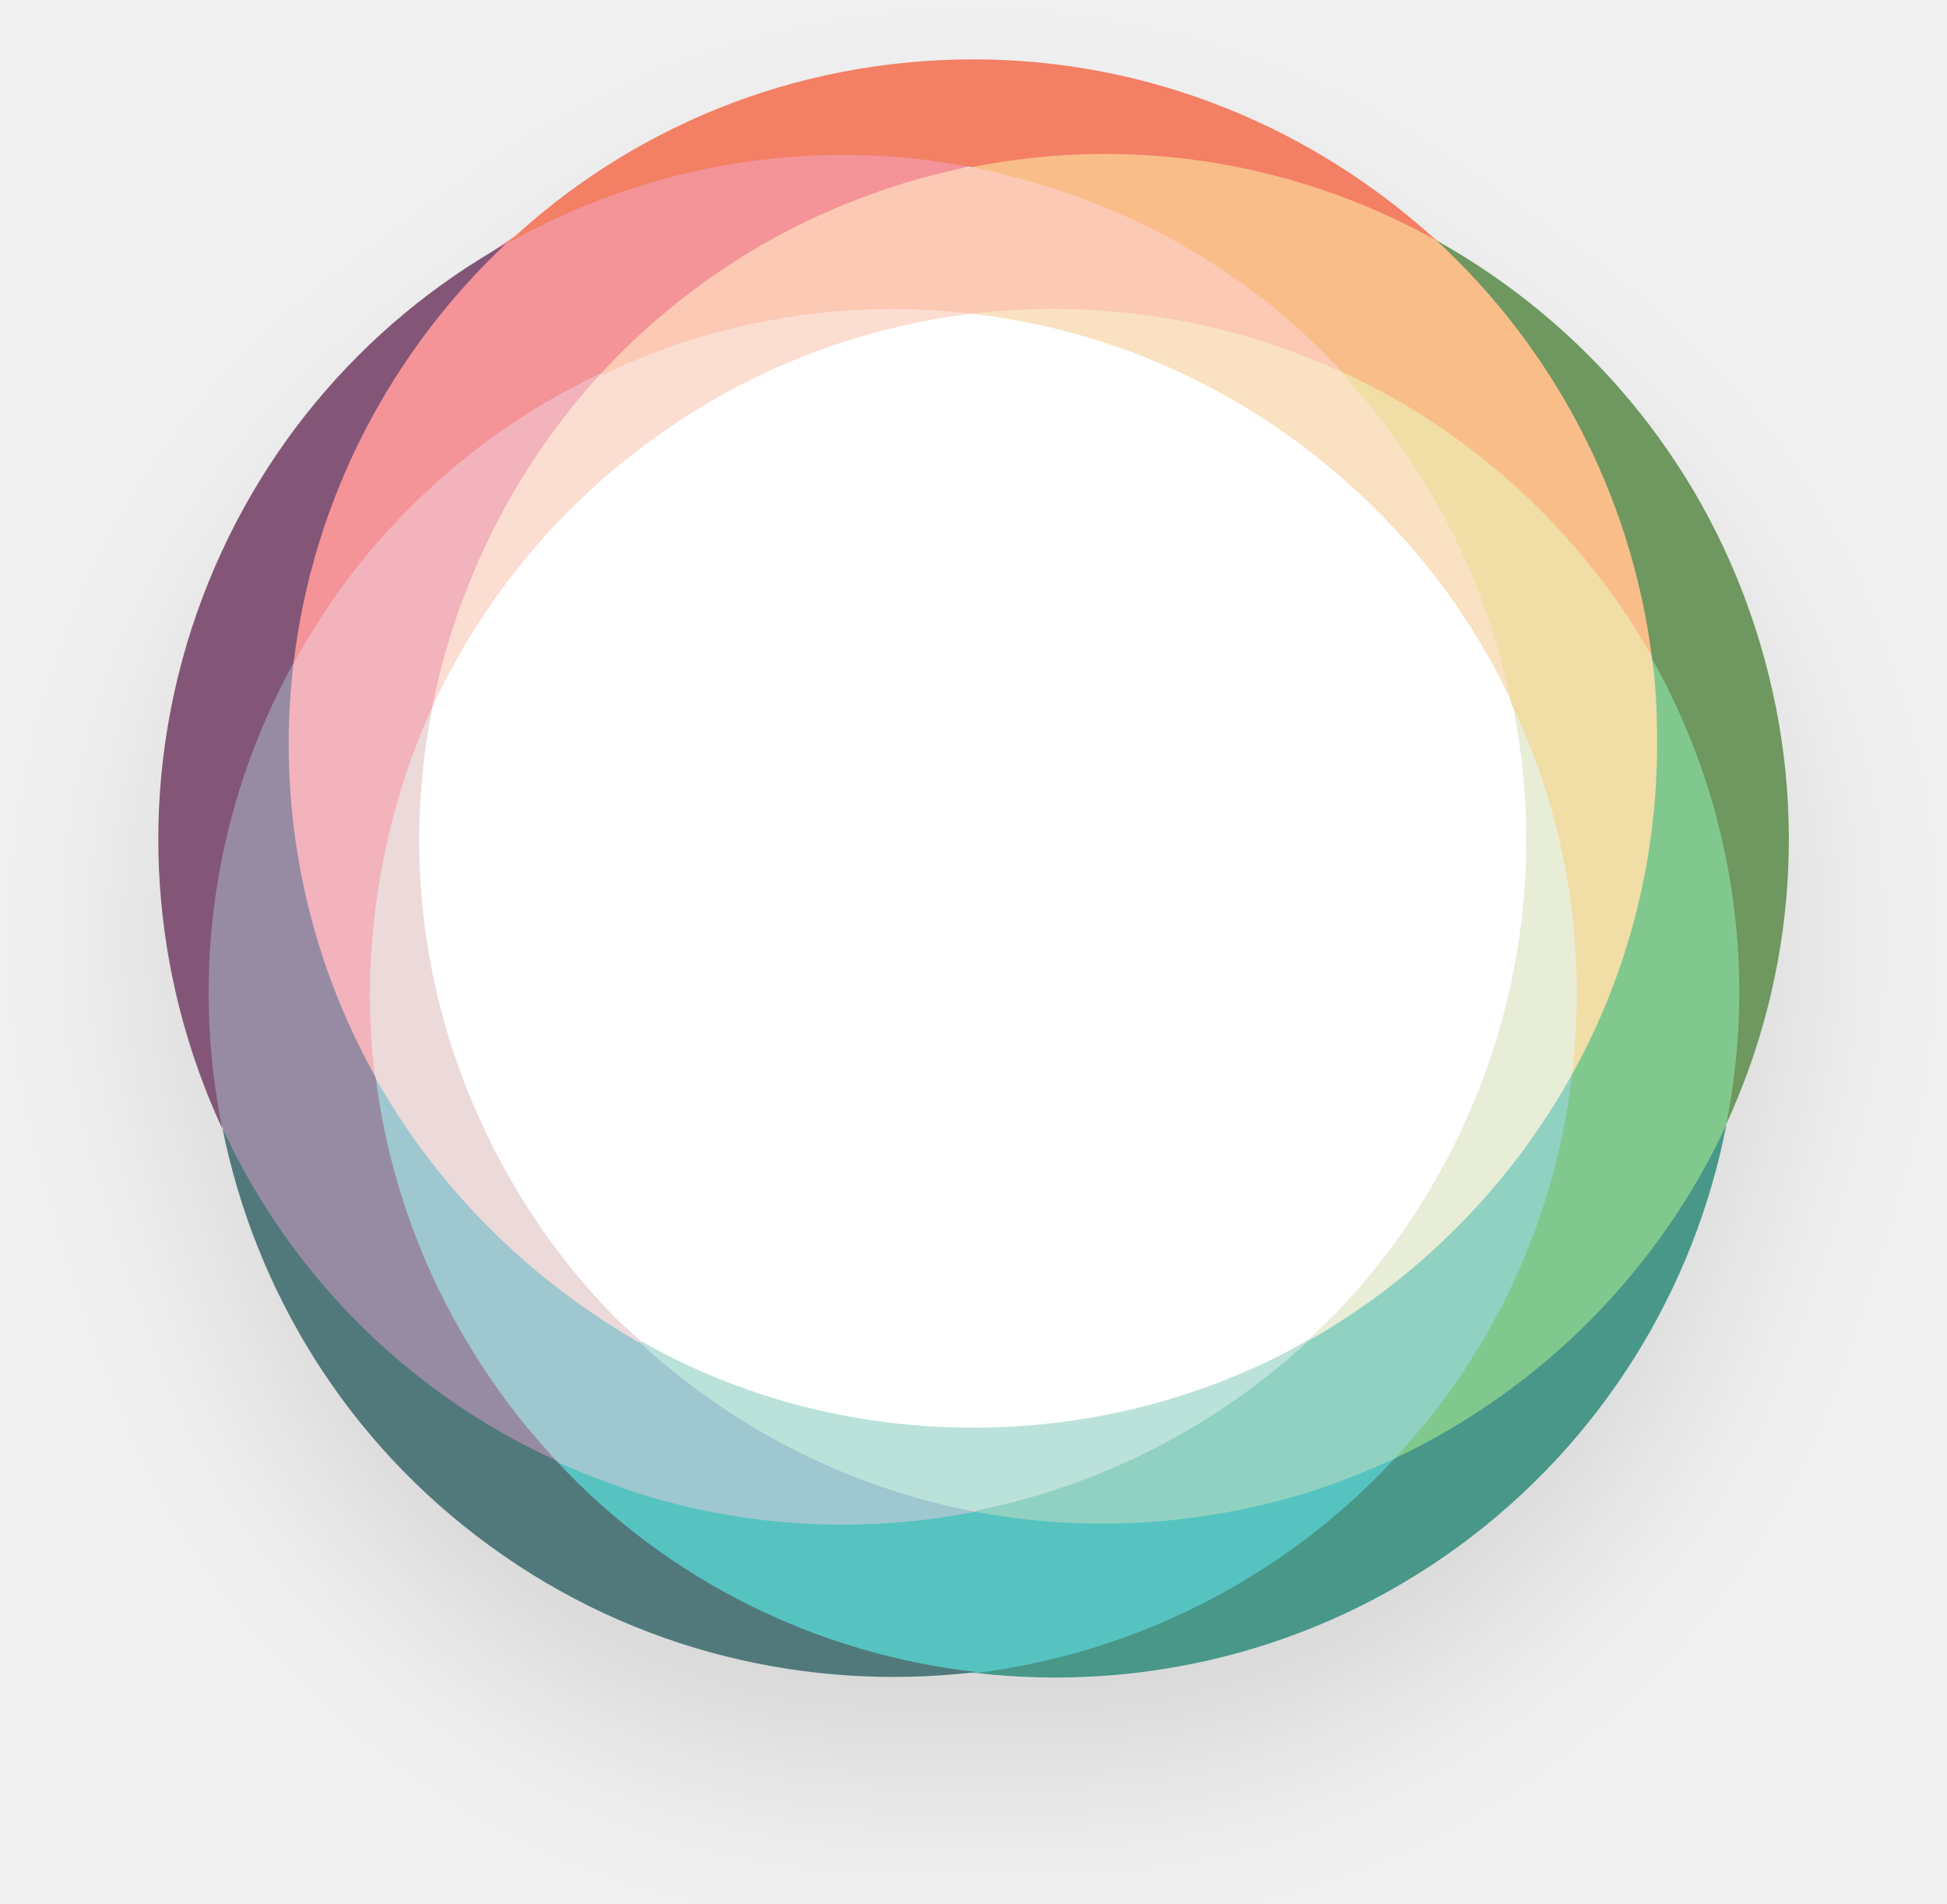
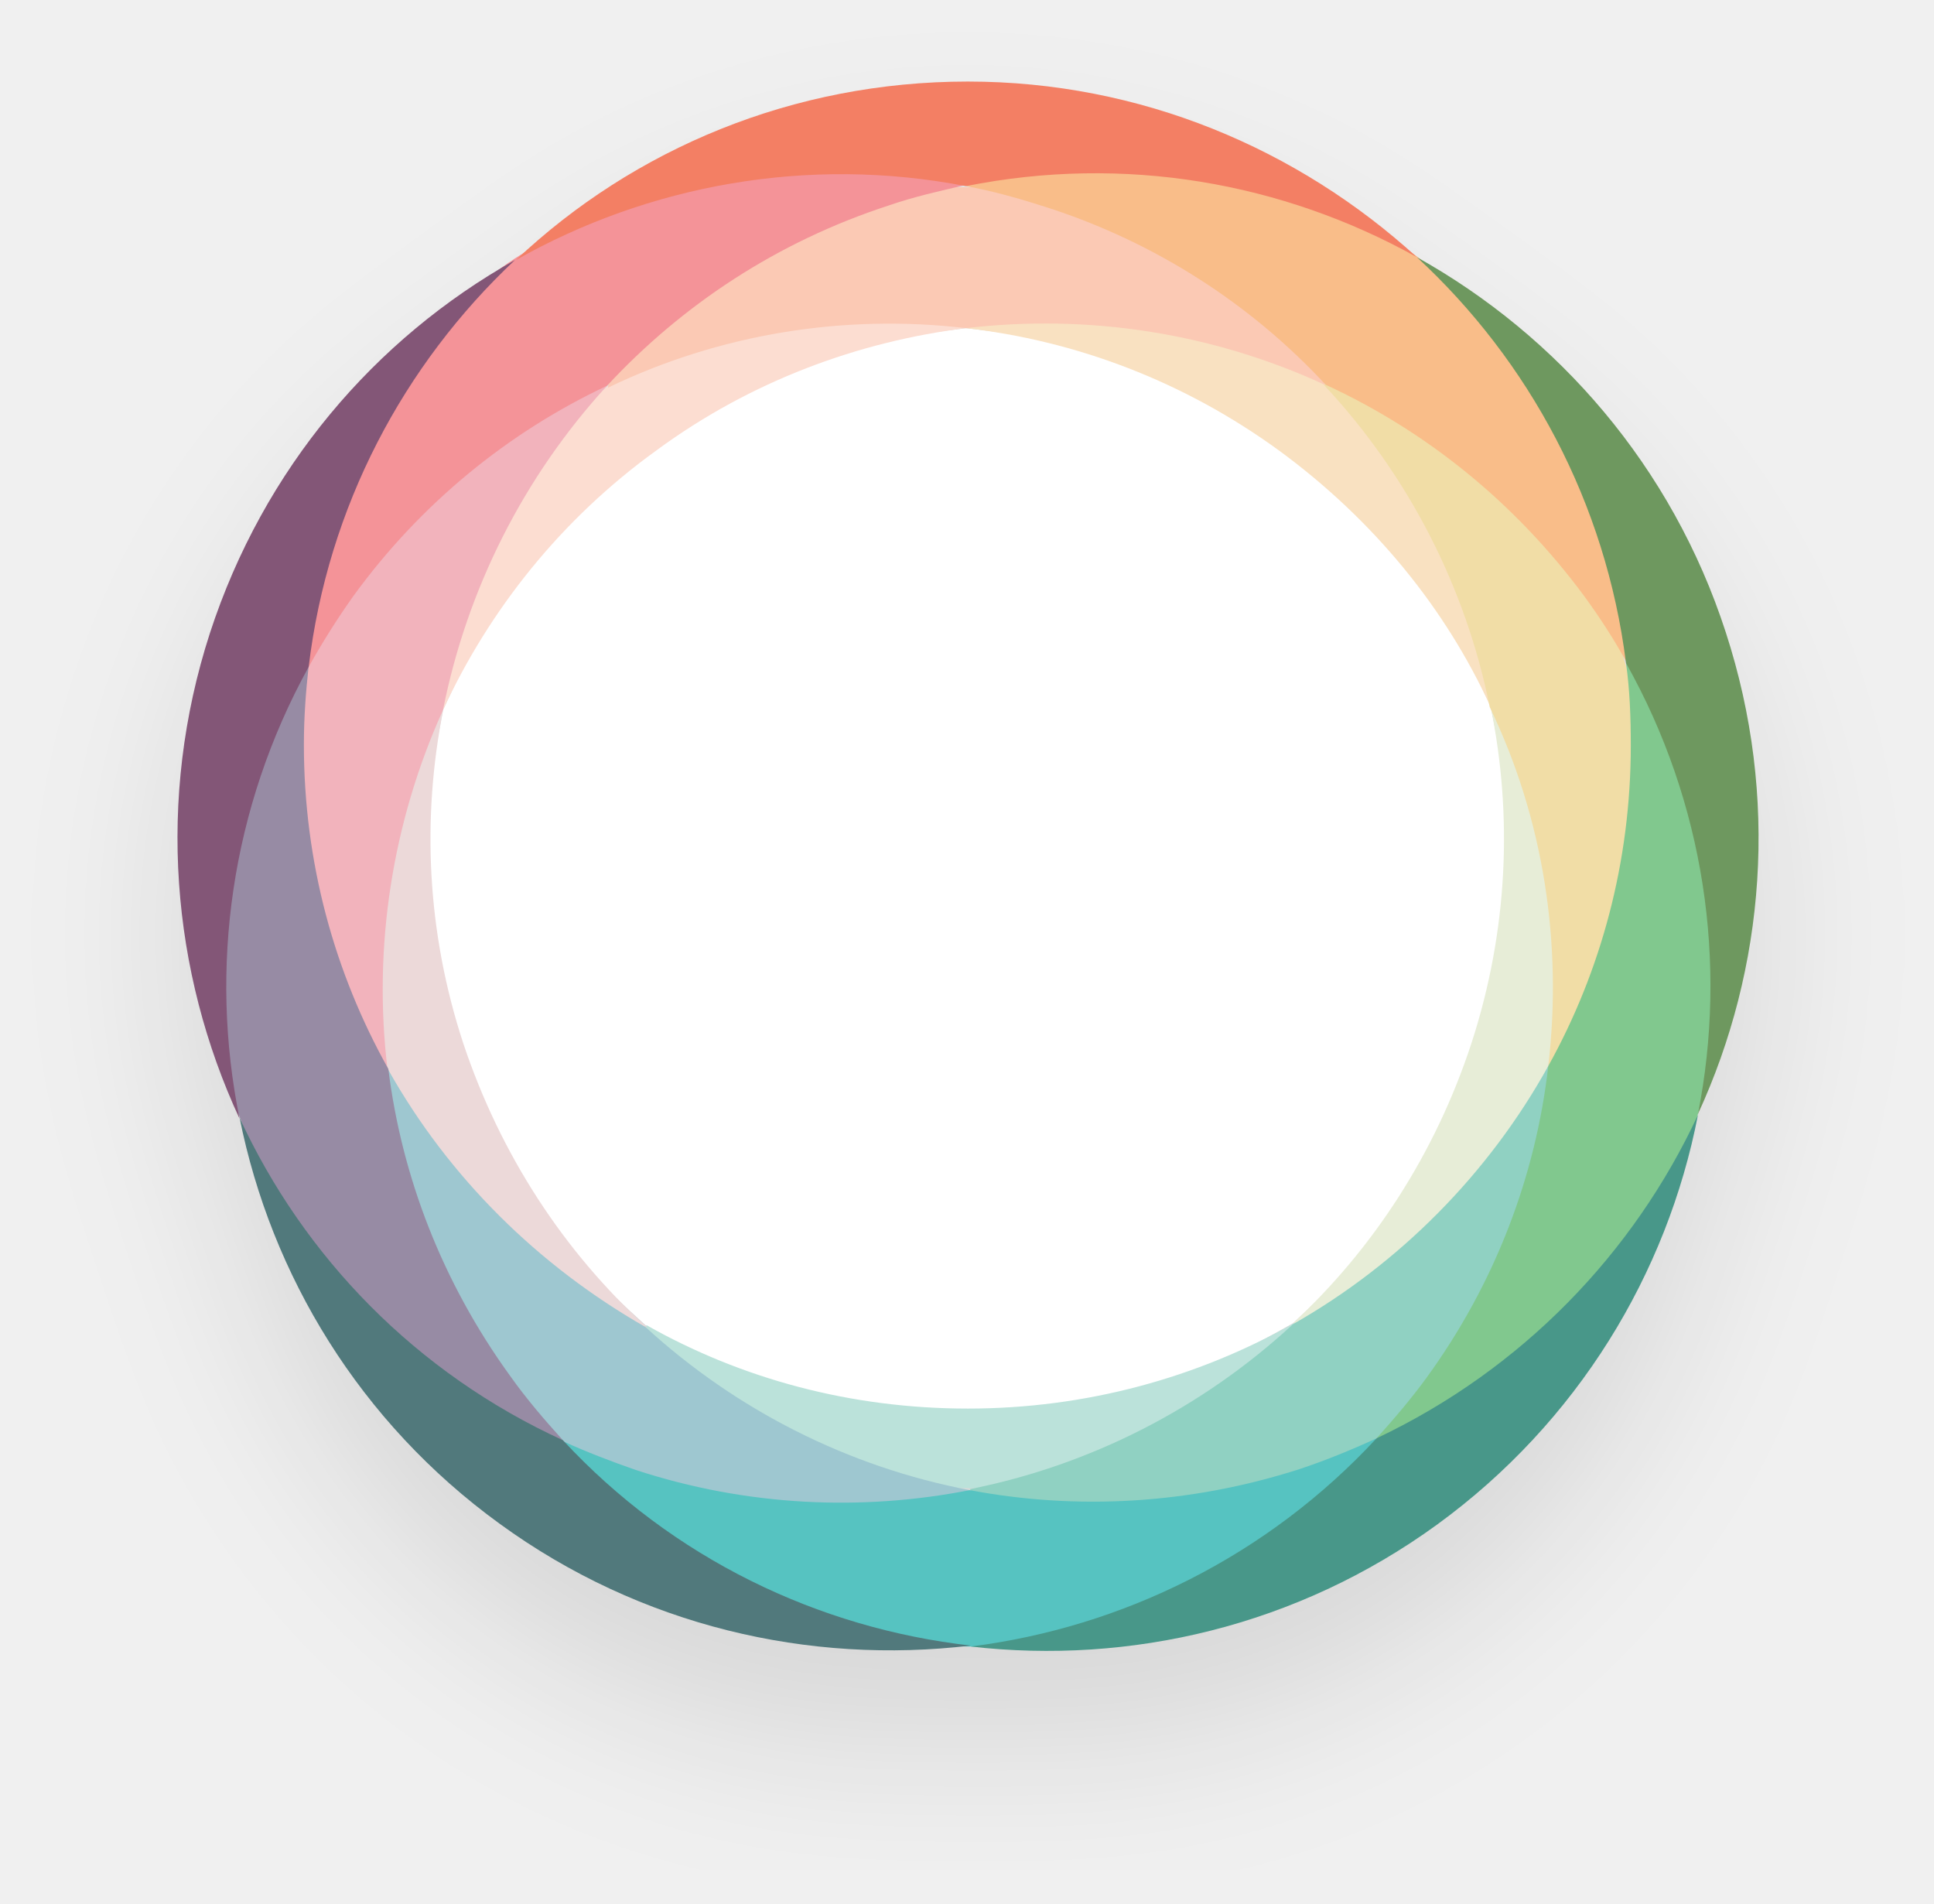
- <svg xmlns="http://www.w3.org/2000/svg" style="fill:none" id="svg68" version="1.1" viewBox="0 0 500 488.885" height="488.885" width="500">
-   <g transform="matrix(2.540983,0,0,2.540983,-0.5736752,-6.606581)" id="g46" clip-path="url(#clip0)">
-     <g style="filter:url(#filter0_d)" id="g44">
-       <path style="fill:#ffffff" id="path2" d="m 153.1,109.9 c 3.8,-11.7 2.3,-24.9 0,-36.2 C 148.3,63.4 142.3,52.5 132.5,45.4 122.5,38.1 109.8,35.6 98.4,34.3 87.1,35.7 74.9,37.6 65,44.7 55,52 48.7,63.7 43.9,74.1 c -2.2,11.2 -3.8,24.2 0,35.8 3.8,11.7 12.6,20.6 21.1,28.3 9.9,5.5 21.2,10.9 33.4,10.9 12.3,0 24.1,-5.4 34.1,-11.1 8.3,-7.7 16.9,-16.5 20.6,-28.1 z" />
-       <path style="fill:#bbe2da" id="path4" d="m 98.6,146.9 c -12.2,0 -23.6,-3.1 -33.5,-8.7 0.4,7.8 15.5,17 33.8,17 18.3,0 32.6,-11.3 33.7,-17.2 -10.1,5.7 -21.7,8.9 -34,8.9 z" />
-       <path style="fill:#ecd9d9" id="path6" d="M 65,138.3 C 56.5,130.5 49.9,120.5 46,108.8 42.2,97.2 41.7,85.4 43.9,74.2 c -6.7,1.6 -10.2,24.2 -5.7,37.4 4.5,13.2 20.2,29.5 26.8,26.7 z" />
-       <path style="fill:#fcddd1" id="path8" d="M 66.2,47 C 76,39.8 87.2,35.7 98.4,34.3 92.9,29.5 70.7,33 61,40.4 51.3,47.8 40,67.2 43.9,74.1 48.7,63.7 56.2,54.2 66.2,47 Z" />
-       <path style="fill:#f9e1c1" id="path10" d="m 98.4,34.3 c 11.4,1.3 22.7,5.5 32.7,12.8 9.8,7.2 17.3,16.4 22,26.7 4.1,-7 -5.1,-25.6 -17.3,-33.6 -12.2,-8 -34.3,-10.2 -37.4,-5.9 z" />
-       <path style="fill:#e7edd7" id="path12" d="m 153.1,73.8 c 2.3,11.3 1.8,23.3 -2,35 -3.8,11.6 -10.3,21.5 -18.6,29.2 9.5,0.9 22.6,-11.7 26.6,-26.9 4,-15.2 -0.1,-36.5 -6,-37.3 z" />
-       <path style="fill:#9ec7d0" id="path14" d="m 38.2,111.6 c -4,5.1 1.1,26.5 18.2,38.7 17.1,12.2 38.7,9.5 42.4,5.1 C 86.2,153 74.5,147.1 65,138.4 53.8,132 44.5,122.8 38.2,111.6 Z" />
-       <path style="fill:#90d1c2" id="path16" d="m 159.1,111.2 c -6.2,11.2 -15.5,20.6 -26.6,26.9 -9.4,8.7 -21.1,14.7 -33.7,17.2 4.5,5.5 29.1,2.7 42.4,-5.3 13.3,-8.1 20.5,-31.9 17.9,-38.8 z" />
-       <path style="fill:#f2b3bc" id="path18" d="M 43.9,74.1 C 46.4,61.5 52.3,49.8 61,40.3 52,37 35.1,52 29.8,69.5 c -5.3,17.5 -1,37.7 8.3,41.9 -1.5,-12.6 0.5,-25.6 5.8,-37.3 z" />
-       <path style="fill:#fbc9b4" id="path20" d="m 98.4,34.3 c 12.8,-1.5 25.7,0.5 37.4,5.9 3.8,-7.2 -20.5,-20.6 -37.4,-20.6 -16.9,0 -37,11.7 -37.3,20.9 11.6,-5.6 24.6,-7.7 37.3,-6.2 z" />
-       <path style="fill:#f1dda6" id="path22" d="m 159.1,111.2 c 8.1,-1.6 14.1,-21.6 8,-42 -6.1,-20.4 -24.8,-31.1 -31.4,-29 8.8,9.4 14.8,21.1 17.3,33.6 5.6,11.6 7.6,24.6 6.1,37.4 z" />
-       <path style="fill:#978ba4" id="path24" d="m 56.4,150.2 c -1.9,-2.1 -3.8,-4.3 -5.5,-6.7 -7.1,-9.8 -11.3,-20.8 -12.7,-32 -5.6,-10 -8.8,-21.5 -8.8,-33.8 0,-2.8 0.2,-5.5 0.5,-8.2 -6.5,1.8 -14.3,27.8 -7.2,47 7.1,19.2 27.6,34.8 33.7,33.7 z" />
-       <path style="fill:#56c3c1" id="path26" d="m 141.2,150 c -2.6,1.2 -5.3,2.3 -8,3.2 -11.5,3.7 -23.3,4.3 -34.4,2.2 -11.2,2.2 -23.2,1.7 -34.8,-2.1 -2.6,-0.9 -5.2,-1.9 -7.6,-3 3,9.4 18.5,21.4 42.5,21.4 24,0 37.9,-11.9 42.3,-21.7 z" />
-       <path style="fill:#81c88e" id="path28" d="m 167.2,69.2 c 0.4,2.8 0.5,5.7 0.5,8.6 0,12.1 -3.1,23.5 -8.6,33.4 -1.3,11.4 -5.5,22.6 -12.7,32.5 -1.6,2.2 -3.4,4.3 -5.2,6.3 11.1,0.7 27.5,-11.5 33.5,-33.8 6,-22.3 -1.5,-44.3 -7.5,-47 z" />
-       <path style="fill:#f49398" id="path30" d="m 29.9,69.6 c 1.4,-2.5 2.9,-4.9 4.6,-7.3 C 41.6,52.5 50.8,45.1 61,40.3 68.8,31.9 78.7,25.3 90.4,21.5 93,20.6 95.7,20 98.3,19.4 88.9,14.7 66,17.5 51.3,27.1 36.6,36.7 27.2,60.6 29.9,69.6 Z" />
-       <path style="fill:#f9bd89" id="path32" d="m 98.4,19.5 c 2.8,0.5 5.6,1.3 8.4,2.2 11.5,3.7 21.4,10.2 29.1,18.5 10.4,4.8 19.7,12.2 27,22.1 1.6,2.2 3.1,4.5 4.4,6.9 4.2,-8.1 -8.6,-32.3 -21.8,-42.3 -13.2,-10 -37.3,-11.8 -47.1,-7.4 z" />
-       <path style="fill:#835677" id="path34" d="M 29.9,69.6 C 31.9,52.9 39.8,38.1 51.4,27.2 36.8,35.4 25.2,48.9 19.6,66.1 14,83.4 15.6,101.4 22.7,116.7 19.5,101 21.8,84.3 29.9,69.6 Z" />
-       <path style="fill:#51797c" id="path36" d="m 56.4,150.2 c -15.3,-7 -27,-19.1 -33.7,-33.6 3.3,16.4 12.5,31.7 27.1,42.3 14.7,10.7 32.3,14.7 49.1,12.7 C 83,169.8 67.8,162.5 56.4,150.2 Z" />
-       <path style="fill:#489789" id="path38" d="m 141.2,150 c -11.4,12.3 -26.5,19.7 -42.3,21.7 16.6,1.9 34,-2.1 48.6,-12.7 14.7,-10.7 24,-26.2 27.2,-42.7 -6.7,14.4 -18.3,26.5 -33.5,33.7 z" />
-       <path style="fill:#6e985f" id="path40" d="m 167.2,69.2 c 8.2,14.6 10.6,31.3 7.5,47 7,-15.2 8.5,-33 2.9,-50.2 -5.6,-17.3 -17.5,-30.9 -32.2,-39.1 11.7,10.8 19.7,25.6 21.8,42.3 z" />
-       <path style="fill:#f37f64" id="path42" d="m 98.4,19.5 c 16.5,-3.3 33,-0.4 47,7.4 C 133,15.6 116.6,8.6 98.6,8.6 80.4,8.6 63.8,15.6 51.5,27.2 65.3,19.4 81.9,16.3 98.4,19.5 Z" />
+ <svg xmlns="http://www.w3.org/2000/svg" role="img" viewBox="-6.35 -6.35 512.20 504.20">
+   <style>svg {fill:none}</style>
+   <g id="g46" clip-path="url(#clip0)" transform="translate(-.574 -6.607) scale(2.54098)">
+     <g id="g44" filter="url(#filter0_d)">
+       <path id="path2" fill="#fff" d="M153.1 109.9c3.8-11.7 2.3-24.9 0-36.2-4.8-10.3-10.8-21.2-20.6-28.3-10-7.3-22.7-9.8-34.1-11.1-11.3 1.4-23.5 3.3-33.4 10.4-10 7.3-16.3 19-21.1 29.4-2.2 11.2-3.8 24.2 0 35.8 3.8 11.7 12.6 20.6 21.1 28.3 9.9 5.5 21.2 10.9 33.4 10.9 12.3 0 24.1-5.4 34.1-11.1 8.3-7.7 16.9-16.5 20.6-28.1z" />
+       <path id="path4" fill="#bbe2da" d="M98.6 146.9c-12.2 0-23.6-3.1-33.5-8.7.4 7.8 15.5 17 33.8 17 18.3 0 32.6-11.3 33.7-17.2-10.1 5.7-21.7 8.9-34 8.9z" />
+       <path id="path6" fill="#ecd9d9" d="M65 138.3c-8.5-7.8-15.1-17.8-19-29.5-3.8-11.6-4.3-23.4-2.1-34.6-6.7 1.6-10.2 24.2-5.7 37.4 4.5 13.2 20.2 29.5 26.8 26.7z" />
+       <path id="path8" fill="#fcddd1" d="M66.2 47c9.8-7.2 21-11.3 32.2-12.7-5.5-4.8-27.7-1.3-37.4 6.1-9.7 7.4-21 26.8-17.1 33.7C48.7 63.7 56.2 54.2 66.2 47z" />
+       <path id="path10" fill="#f9e1c1" d="M98.4 34.3c11.4 1.3 22.7 5.5 32.7 12.8 9.8 7.2 17.3 16.4 22 26.7 4.1-7-5.1-25.6-17.3-33.6-12.2-8-34.3-10.2-37.4-5.9z" />
+       <path id="path12" fill="#e7edd7" d="M153.1 73.8c2.3 11.3 1.8 23.3-2 35-3.8 11.6-10.3 21.5-18.6 29.2 9.5.9 22.6-11.7 26.6-26.9s-.1-36.5-6-37.3z" />
+       <path id="path14" fill="#9ec7d0" d="M38.2 111.6c-4 5.1 1.1 26.5 18.2 38.7 17.1 12.2 38.7 9.5 42.4 5.1-12.6-2.4-24.3-8.3-33.8-17-11.2-6.4-20.5-15.6-26.8-26.8z" />
+       <path id="path16" fill="#90d1c2" d="M159.1 111.2c-6.2 11.2-15.5 20.6-26.6 26.9-9.4 8.7-21.1 14.7-33.7 17.2 4.5 5.5 29.1 2.7 42.4-5.3 13.3-8.1 20.5-31.9 17.9-38.8z" />
+       <path id="path18" fill="#f2b3bc" d="M43.9 74.1c2.5-12.6 8.4-24.3 17.1-33.8C52 37 35.1 52 29.8 69.5c-5.3 17.5-1 37.7 8.3 41.9-1.5-12.6.5-25.6 5.8-37.3z" />
+       <path id="path20" fill="#fbc9b4" d="M98.4 34.3c12.8-1.5 25.7.5 37.4 5.9 3.8-7.2-20.5-20.6-37.4-20.6s-37 11.7-37.3 20.9c11.6-5.6 24.6-7.7 37.3-6.2z" />
+       <path id="path22" fill="#f1dda6" d="M159.1 111.2c8.1-1.6 14.1-21.6 8-42s-24.8-31.1-31.4-29c8.8 9.4 14.8 21.1 17.3 33.6 5.6 11.6 7.6 24.6 6.1 37.4z" />
+       <path id="path24" fill="#978ba4" d="M56.4 150.2c-1.9-2.1-3.8-4.3-5.5-6.7-7.1-9.8-11.3-20.8-12.7-32-5.6-10-8.8-21.5-8.8-33.8 0-2.8.2-5.5.5-8.2-6.5 1.8-14.3 27.8-7.2 47 7.1 19.2 27.6 34.8 33.7 33.7z" />
+       <path id="path26" fill="#56c3c1" d="M141.2 150c-2.6 1.2-5.3 2.3-8 3.2-11.5 3.7-23.3 4.3-34.4 2.2-11.2 2.2-23.2 1.7-34.8-2.1-2.6-.9-5.2-1.9-7.6-3 3 9.4 18.5 21.4 42.5 21.4s37.9-11.9 42.3-21.7z" />
+       <path id="path28" fill="#81c88e" d="M167.2 69.2c.4 2.8.5 5.7.5 8.6 0 12.1-3.1 23.5-8.6 33.4-1.3 11.4-5.5 22.6-12.7 32.5-1.6 2.2-3.4 4.3-5.2 6.3 11.1.7 27.5-11.5 33.5-33.8 6-22.3-1.5-44.3-7.5-47z" />
+       <path id="path30" fill="#f49398" d="M29.9 69.6c1.4-2.5 2.9-4.9 4.6-7.3 7.1-9.8 16.3-17.2 26.5-22 7.8-8.4 17.7-15 29.4-18.8 2.6-.9 5.3-1.5 7.9-2.1-9.4-4.7-32.3-1.9-47 7.7-14.7 9.6-24.1 33.5-21.4 42.5z" />
+       <path id="path32" fill="#f9bd89" d="M98.4 19.5c2.8.5 5.6 1.3 8.4 2.2 11.5 3.7 21.4 10.2 29.1 18.5 10.4 4.8 19.7 12.2 27 22.1 1.6 2.2 3.1 4.5 4.4 6.9 4.2-8.1-8.6-32.3-21.8-42.3-13.2-10-37.3-11.8-47.1-7.4z" />
+       <path id="path34" fill="#835677" d="M29.9 69.6c2-16.7 9.9-31.5 21.5-42.4-14.6 8.2-26.2 21.7-31.8 38.9-5.6 17.3-4 35.3 3.1 50.6-3.2-15.7-.9-32.4 7.2-47.1z" />
+       <path id="path36" fill="#51797c" d="M56.4 150.2c-15.3-7-27-19.1-33.7-33.6 3.3 16.4 12.5 31.7 27.1 42.3 14.7 10.7 32.3 14.7 49.1 12.7-15.9-1.8-31.1-9.1-42.5-21.4z" />
+       <path id="path38" fill="#489789" d="M141.2 150c-11.4 12.3-26.5 19.7-42.3 21.7 16.6 1.9 34-2.1 48.6-12.7 14.7-10.7 24-26.2 27.2-42.7-6.7 14.4-18.3 26.5-33.5 33.7z" />
+       <path id="path40" fill="#6e985f" d="M167.2 69.2c8.2 14.6 10.6 31.3 7.5 47 7-15.2 8.5-33 2.9-50.2-5.6-17.3-17.5-30.9-32.2-39.1 11.7 10.8 19.7 25.6 21.8 42.3z" />
+       <path id="path42" fill="#f37f64" d="M98.4 19.5c16.5-3.3 33-.4 47 7.4C133 15.6 116.6 8.6 98.6 8.6 80.4 8.6 63.8 15.6 51.5 27.2c13.8-7.8 30.4-10.9 46.9-7.7z" />
    </g>
  </g>
  <defs id="defs66">
-     <filter style="color-interpolation-filters:sRGB" filterUnits="userSpaceOnUse" height="195.556" width="196.792" y="2.6" x="0.226" id="filter0_d">
-       <feFlood id="feFlood48" result="BackgroundImageFix" flood-opacity="0" />
-       <feColorMatrix id="feColorMatrix50" values="0 0 0 0 0 0 0 0 0 0 0 0 0 0 0 0 0 0 127 0" type="matrix" in="SourceAlpha" />
+     <clipPath id="clip0">
+       <path id="rect63" fill="#fff" d="M0 0h197v195H0z" />
+     </clipPath>
+     <filter id="filter0_d" width="196.792" height="195.556" x=".226" y="2.6" color-interpolation-filters="sRGB" filterUnits="userSpaceOnUse">
+       <feFlood id="feFlood48" flood-opacity="0" result="BackgroundImageFix" />
+       <feColorMatrix id="feColorMatrix50" in="SourceAlpha" type="matrix" values="0 0 0 0 0 0 0 0 0 0 0 0 0 0 0 0 0 0 127 0" />
      <feOffset id="feOffset52" dy="10" />
      <feGaussianBlur id="feGaussianBlur54" stdDeviation="8" />
-       <feColorMatrix id="feColorMatrix56" values="0 0 0 0 0 0 0 0 0 0 0 0 0 0 0 0 0 0 0.1 0" type="matrix" />
-       <feBlend id="feBlend58" result="effect1_dropShadow" in2="BackgroundImageFix" mode="normal" />
-       <feBlend id="feBlend60" result="shape" in2="effect1_dropShadow" in="SourceGraphic" mode="normal" />
+       <feColorMatrix id="feColorMatrix56" type="matrix" values="0 0 0 0 0 0 0 0 0 0 0 0 0 0 0 0 0 0 0.1 0" />
+       <feBlend id="feBlend58" in2="BackgroundImageFix" mode="normal" result="effect1_dropShadow" />
+       <feBlend id="feBlend60" in="SourceGraphic" in2="effect1_dropShadow" mode="normal" result="shape" />
    </filter>
-     <clipPath id="clip0">
-       <rect style="fill:#ffffff" y="0" x="0" id="rect63" height="195" width="197" />
-     </clipPath>
  </defs>
</svg>
